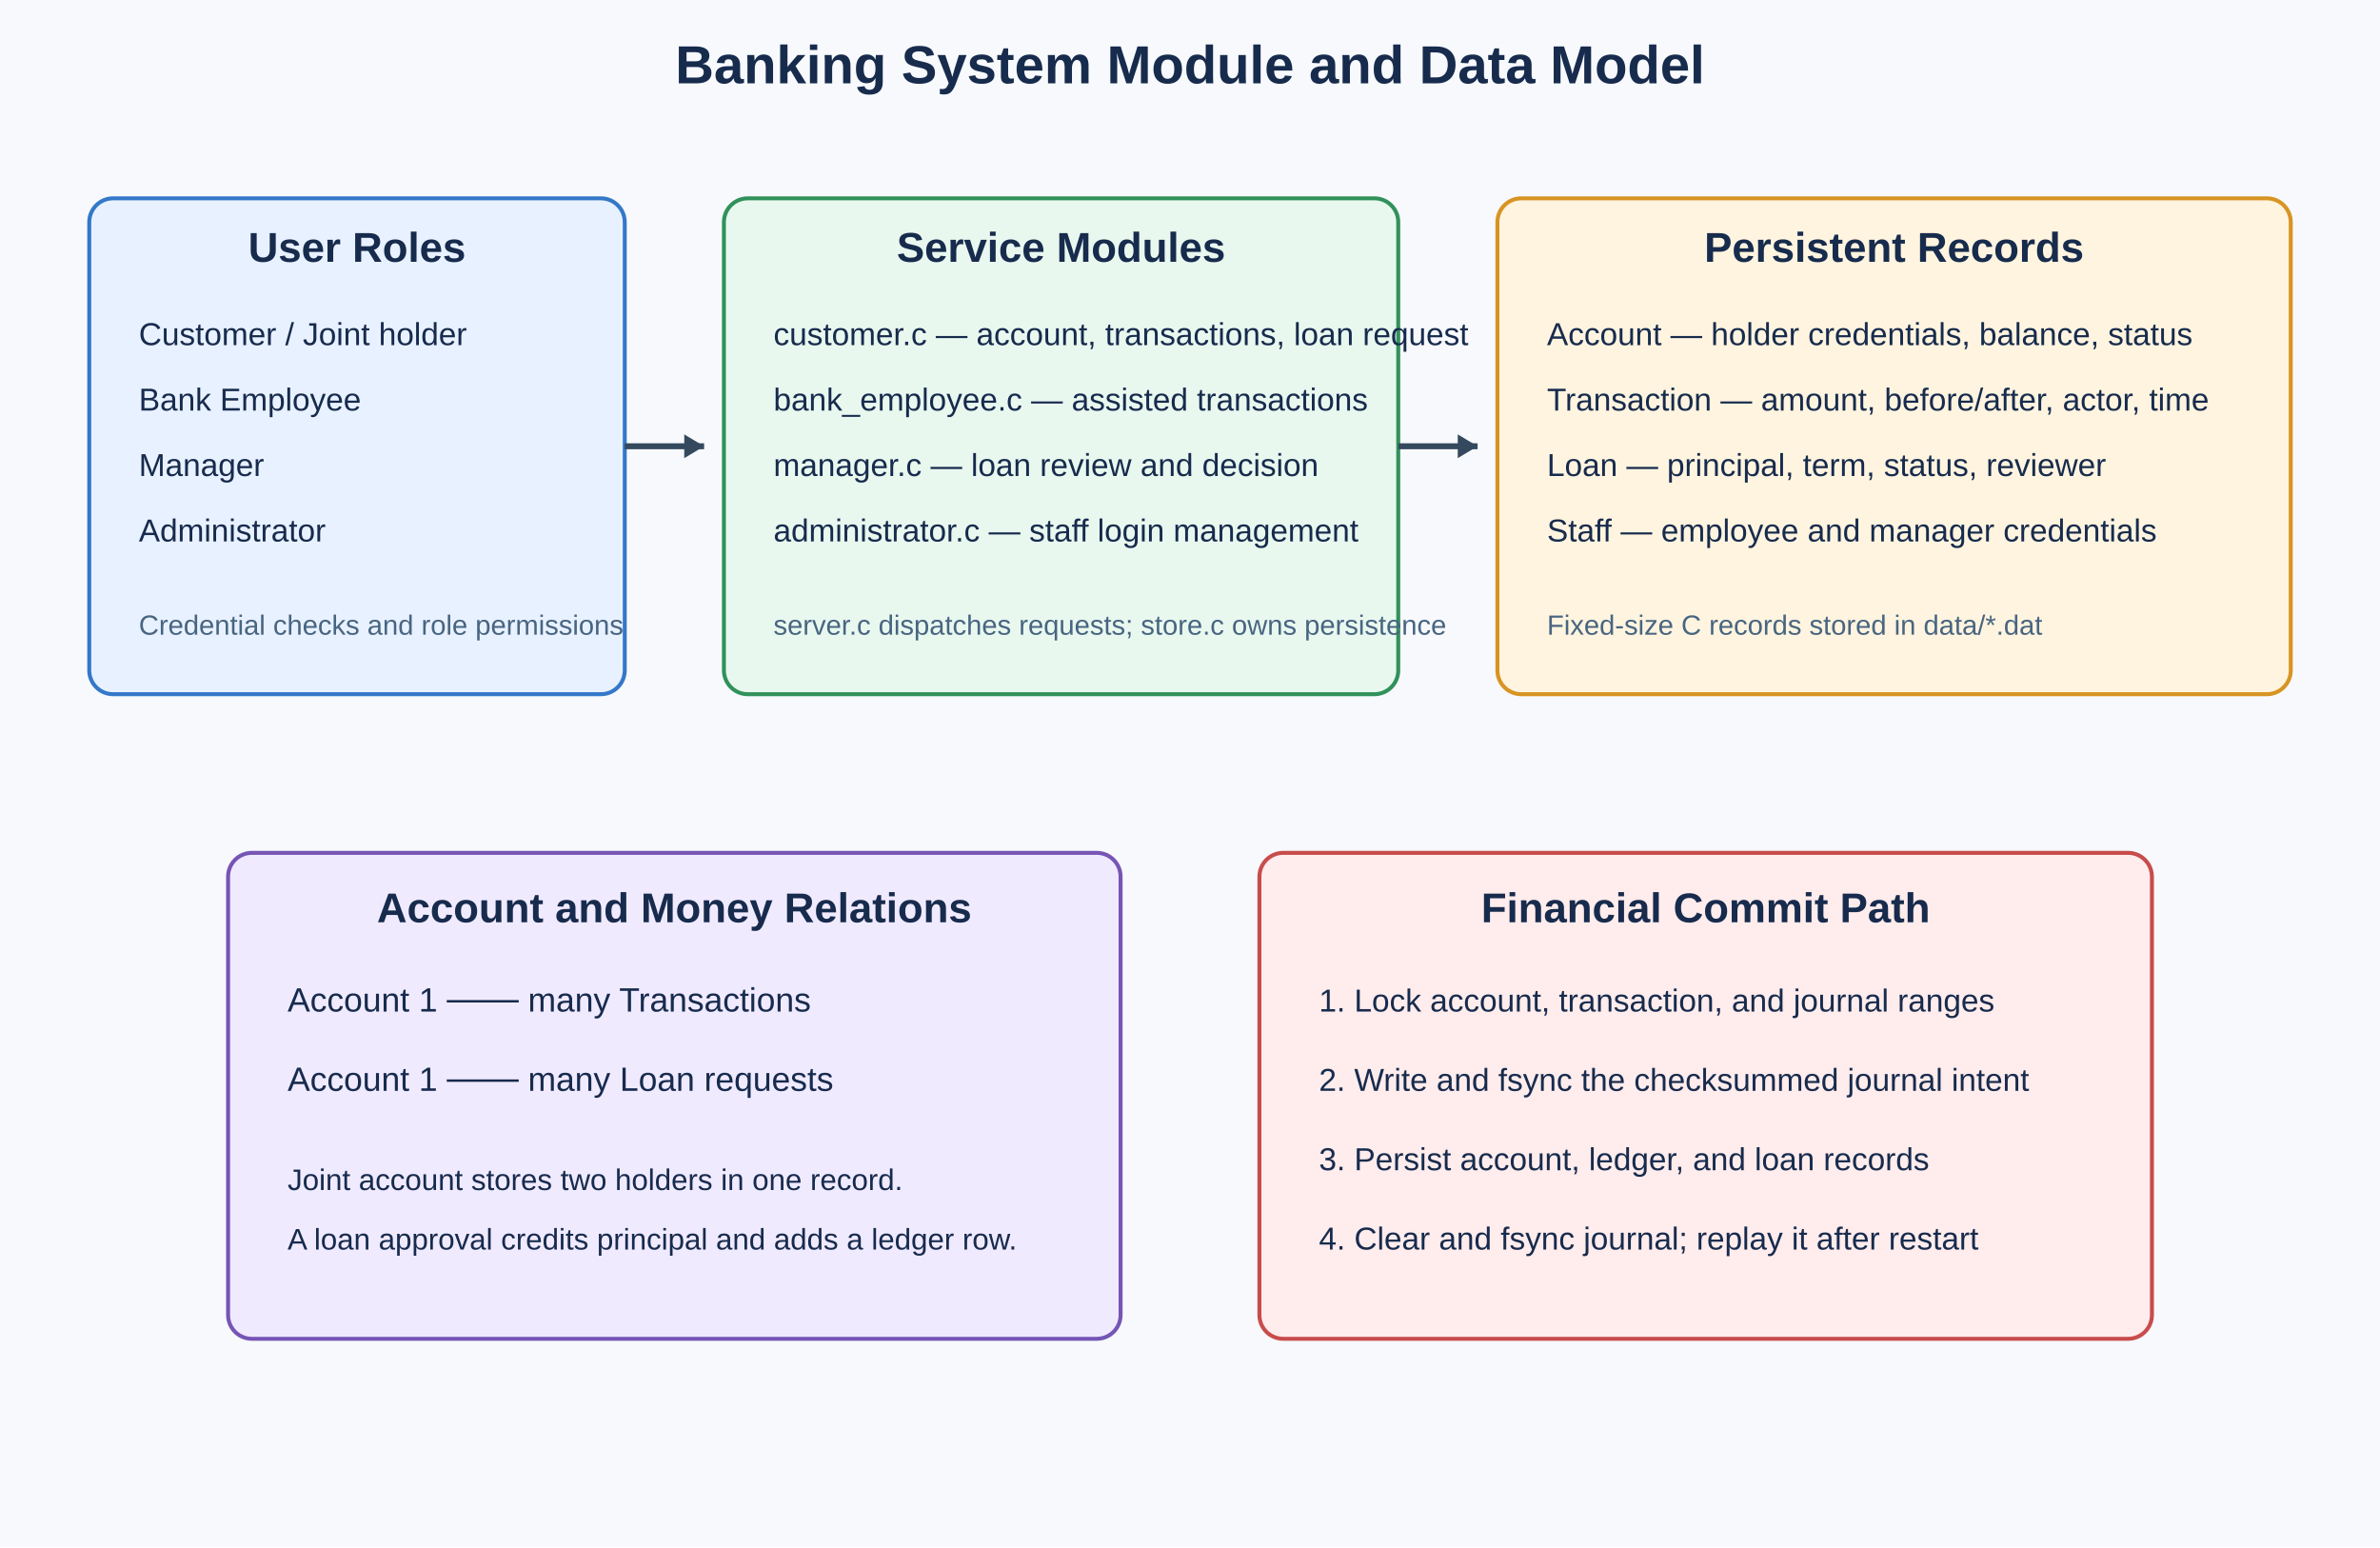
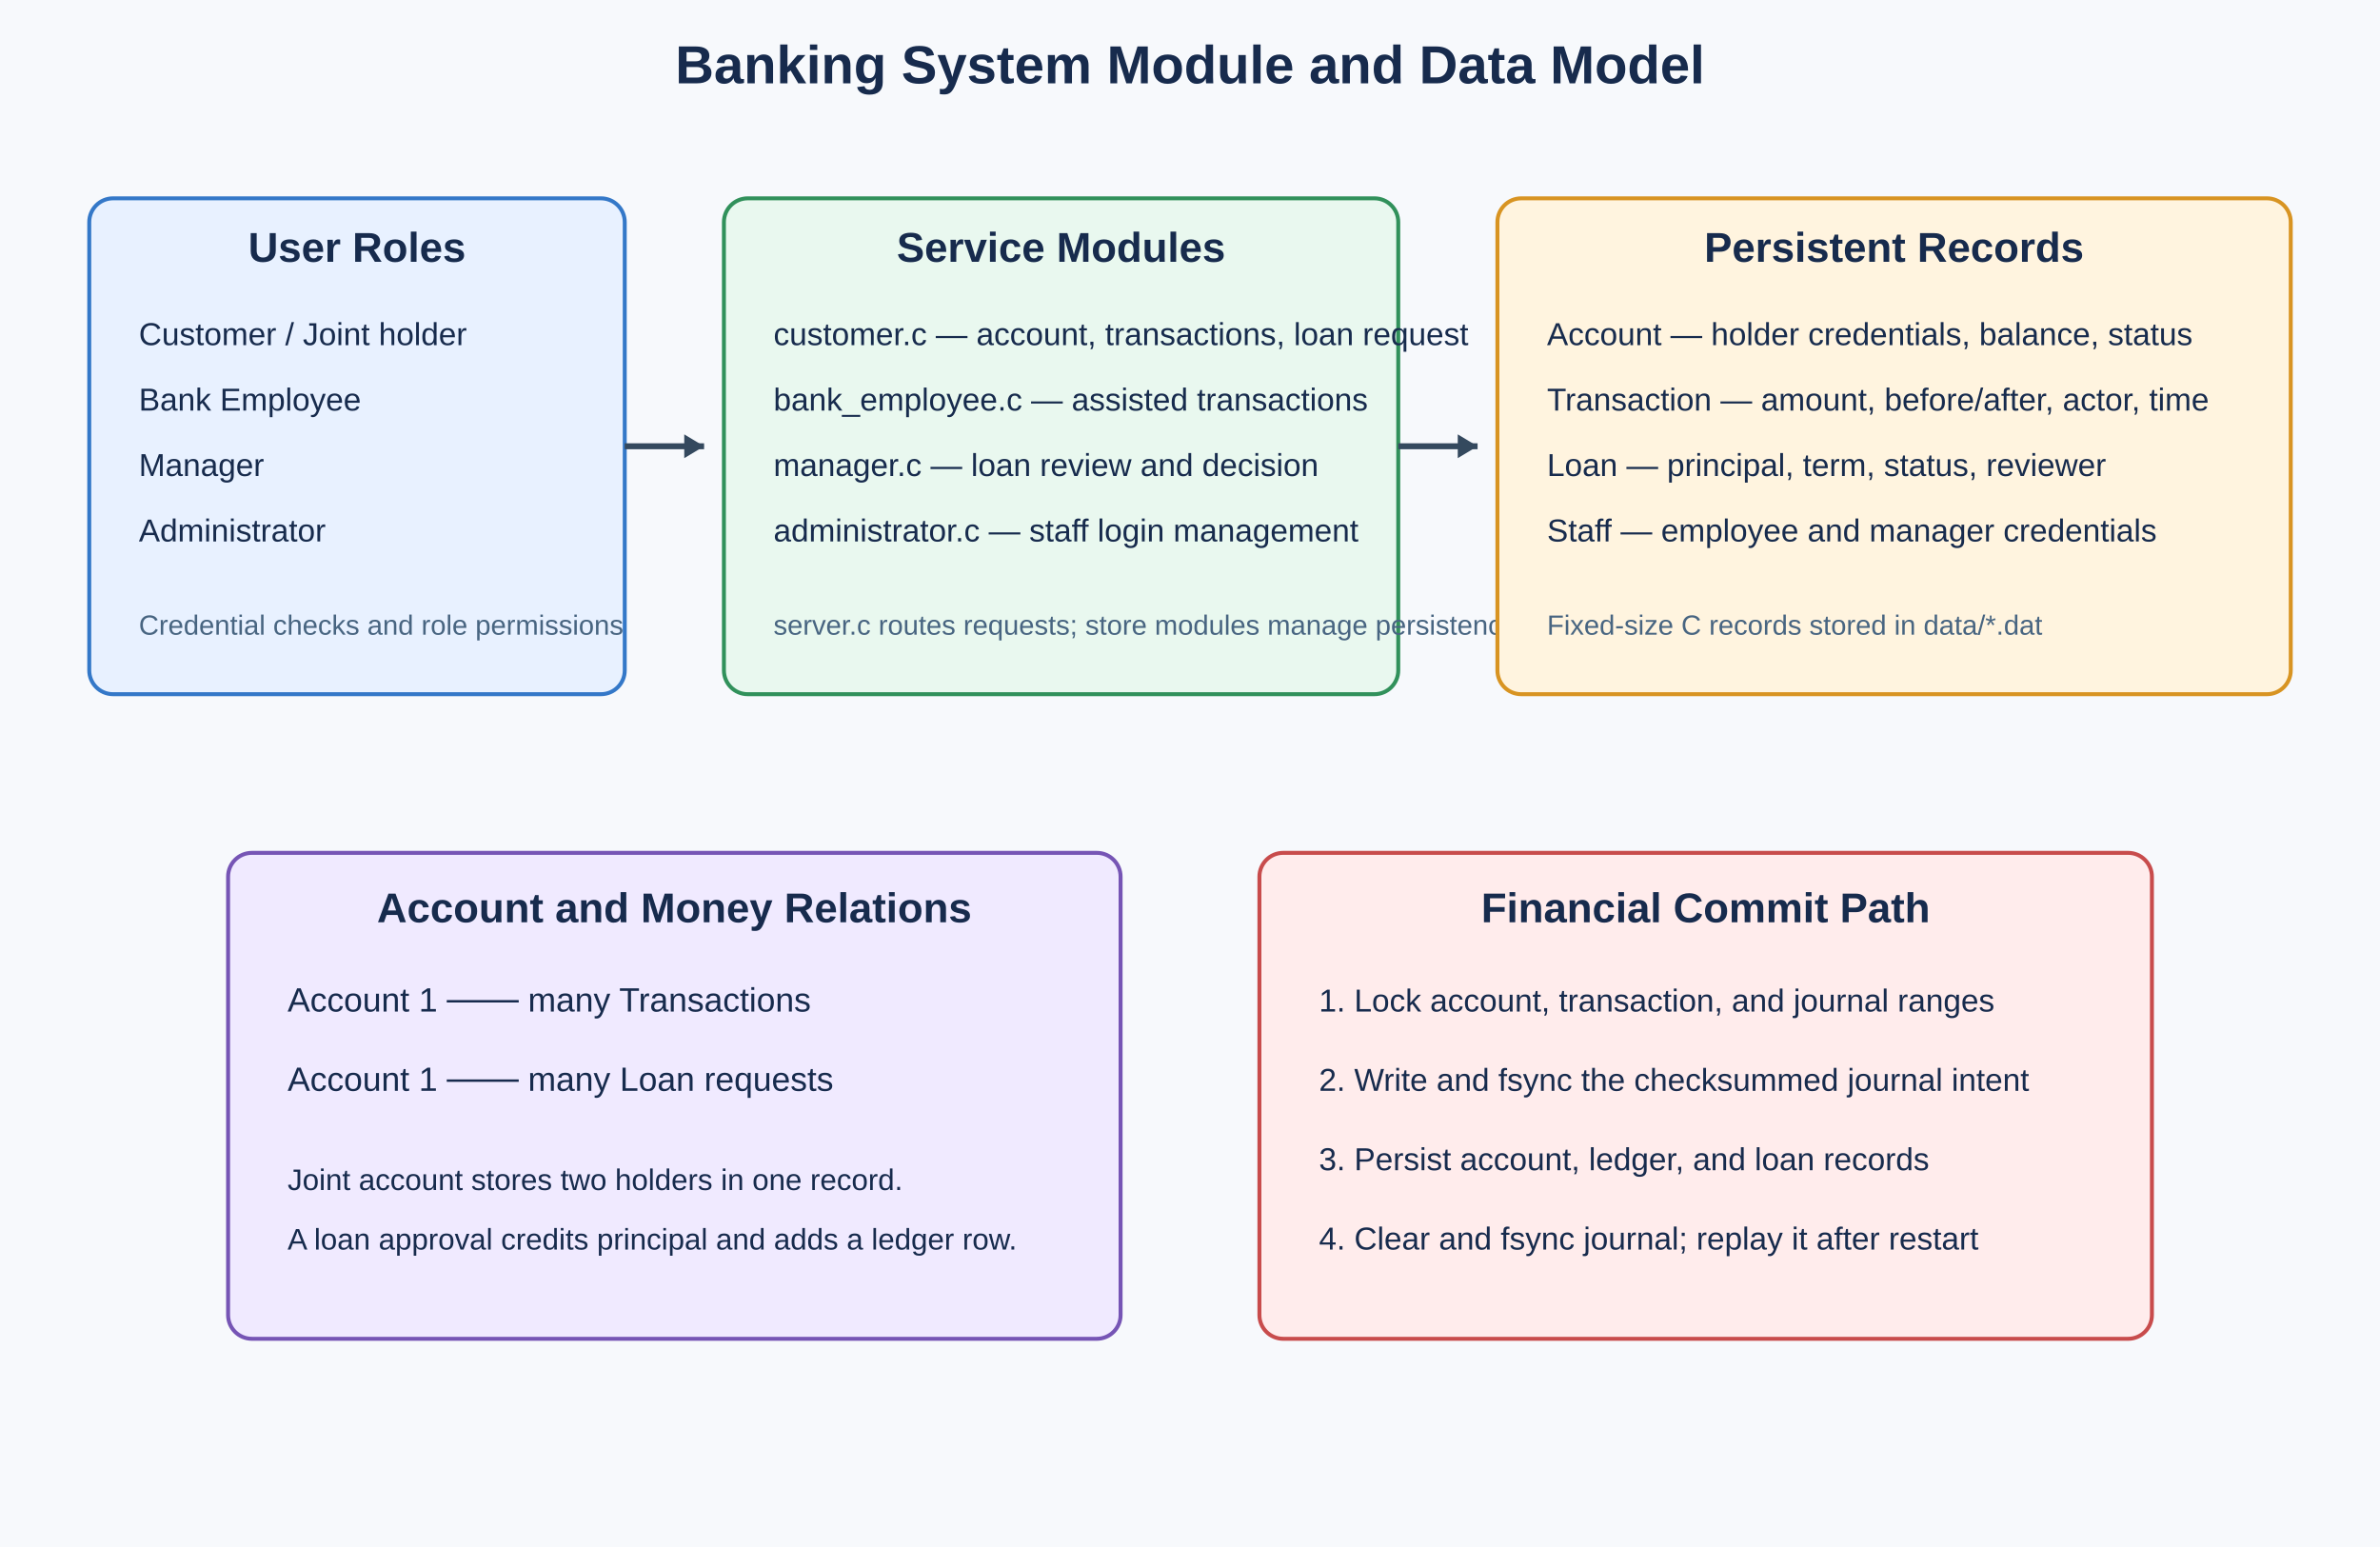
<svg xmlns="http://www.w3.org/2000/svg" width="1200" height="780" viewBox="0 0 1200 780">
  <rect width="1200" height="780" fill="#f7f9fc" />
  <text x="600" y="42" text-anchor="middle" font-family="Arial" font-size="27" font-weight="bold" fill="#172b4d">Banking System Module and Data Model</text>
  <g font-family="Arial" fill="#172b4d">
    <rect x="45" y="100" width="270" height="250" rx="12" fill="#e8f1ff" stroke="#3478c8" stroke-width="2" />
    <text x="180" y="132" text-anchor="middle" font-size="21" font-weight="bold">User Roles</text>
    <text x="70" y="174" font-size="16">Customer / Joint holder</text>
    <text x="70" y="207" font-size="16">Bank Employee</text>
    <text x="70" y="240" font-size="16">Manager</text>
    <text x="70" y="273" font-size="16">Administrator</text>
    <text x="70" y="320" font-size="14" fill="#486581">Credential checks and role permissions</text>
    <rect x="365" y="100" width="340" height="250" rx="12" fill="#e9f8ef" stroke="#31915b" stroke-width="2" />
    <text x="535" y="132" text-anchor="middle" font-size="21" font-weight="bold">Service Modules</text>
    <text x="390" y="174" font-size="16">customer.c — account, transactions, loan request</text>
    <text x="390" y="207" font-size="16">bank_employee.c — assisted transactions</text>
    <text x="390" y="240" font-size="16">manager.c — loan review and decision</text>
    <text x="390" y="273" font-size="16">administrator.c — staff login management</text>
-     <text x="390" y="320" font-size="14" fill="#486581">server.c dispatches requests; store.c owns persistence</text>
+     <text x="390" y="320" font-size="14" fill="#486581">server.c routes requests; store modules manage persistence</text>
    <rect x="755" y="100" width="400" height="250" rx="12" fill="#fff4df" stroke="#d89422" stroke-width="2" />
    <text x="955" y="132" text-anchor="middle" font-size="21" font-weight="bold">Persistent Records</text>
    <text x="780" y="174" font-size="16">Account — holder credentials, balance, status</text>
    <text x="780" y="207" font-size="16">Transaction — amount, before/after, actor, time</text>
    <text x="780" y="240" font-size="16">Loan — principal, term, status, reviewer</text>
    <text x="780" y="273" font-size="16">Staff — employee and manager credentials</text>
    <text x="780" y="320" font-size="14" fill="#486581">Fixed-size C records stored in data/*.dat</text>
    <path d="M315 225 H355" stroke="#34495e" stroke-width="3" />
    <path d="M705 225 H745" stroke="#34495e" stroke-width="3" />
    <polygon points="355,225 345,219 345,231" fill="#34495e" />
    <polygon points="745,225 735,219 735,231" fill="#34495e" />
    <rect x="115" y="430" width="450" height="245" rx="12" fill="#f0eaff" stroke="#7655b5" stroke-width="2" />
    <text x="340" y="465" text-anchor="middle" font-size="21" font-weight="bold">Account and Money Relations</text>
    <text x="145" y="510" font-size="17">Account 1 ─── many Transactions</text>
    <text x="145" y="550" font-size="17">Account 1 ─── many Loan requests</text>
    <text x="145" y="600" font-size="15">Joint account stores two holders in one record.</text>
    <text x="145" y="630" font-size="15">A loan approval credits principal and adds a ledger row.</text>
    <rect x="635" y="430" width="450" height="245" rx="12" fill="#ffecec" stroke="#c84c4c" stroke-width="2" />
    <text x="860" y="465" text-anchor="middle" font-size="21" font-weight="bold">Financial Commit Path</text>
    <text x="665" y="510" font-size="16">1. Lock account, transaction, and journal ranges</text>
    <text x="665" y="550" font-size="16">2. Write and fsync the checksummed journal intent</text>
    <text x="665" y="590" font-size="16">3. Persist account, ledger, and loan records</text>
    <text x="665" y="630" font-size="16">4. Clear and fsync journal; replay it after restart</text>
  </g>
</svg>
